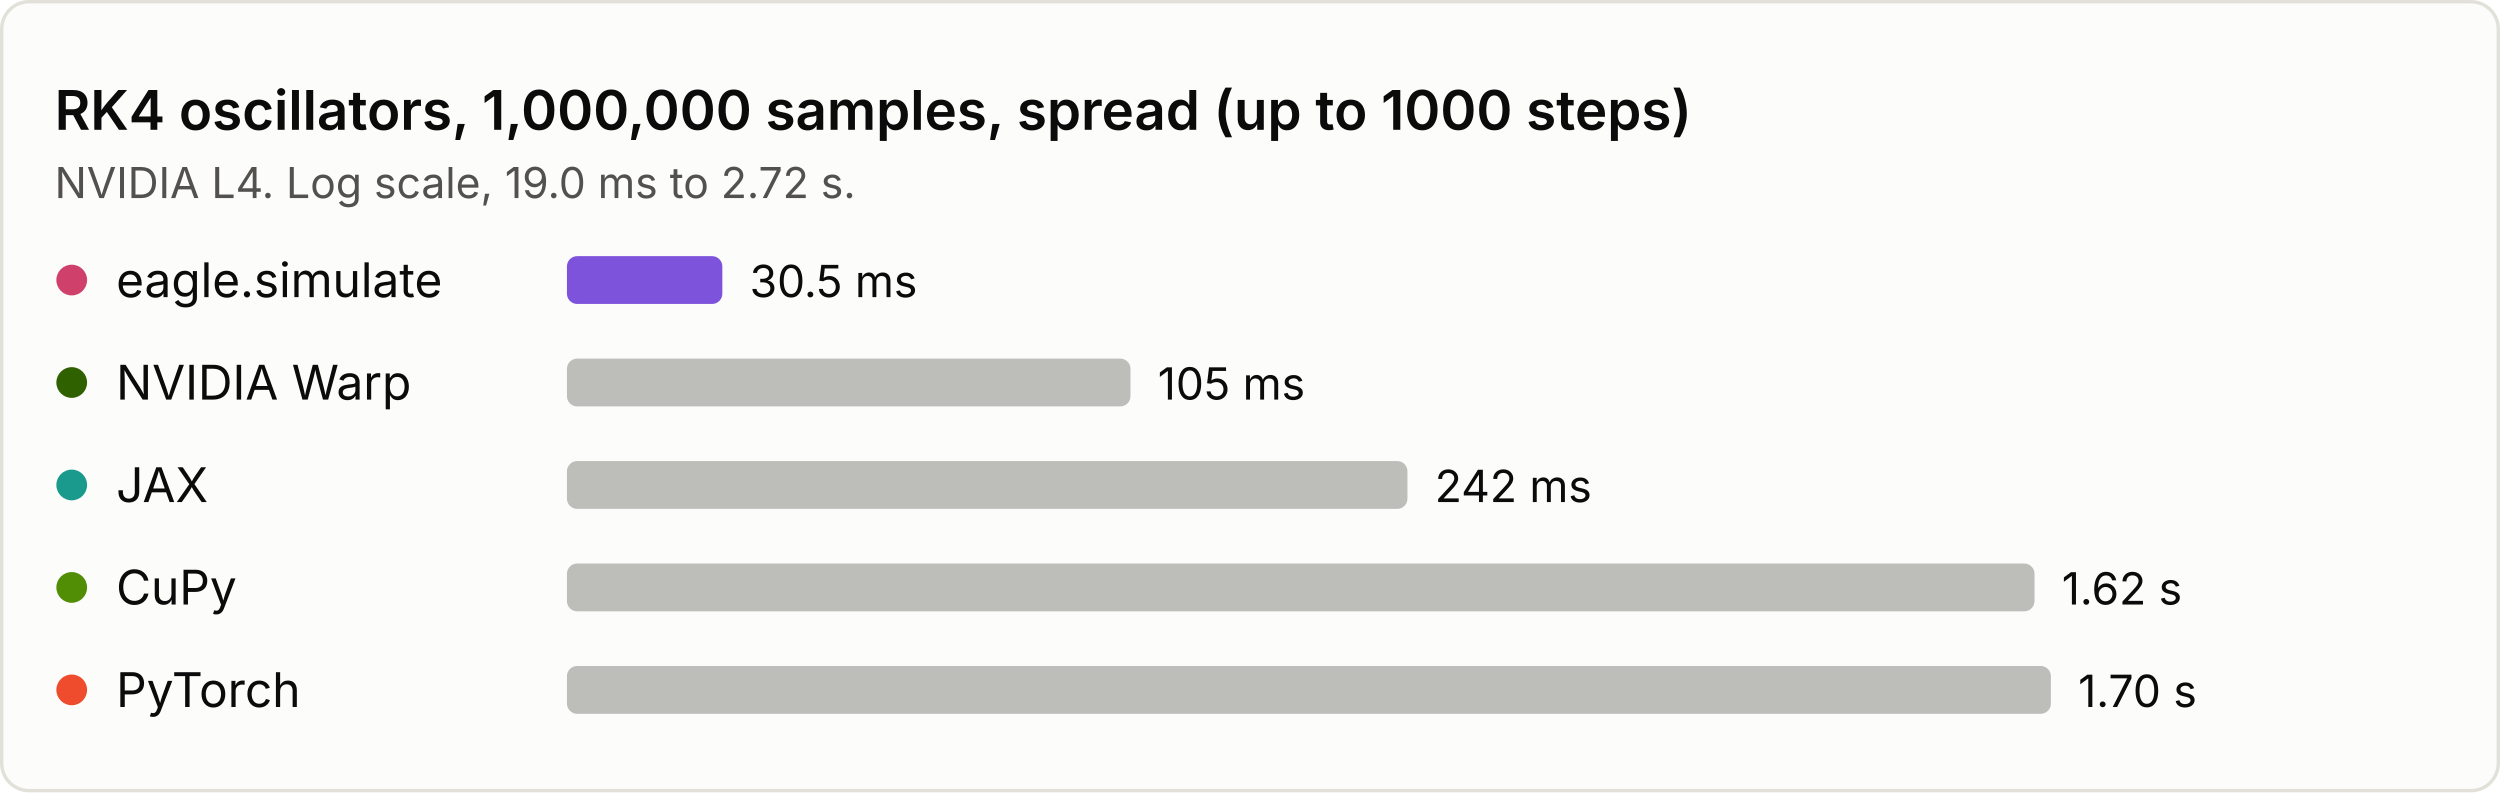
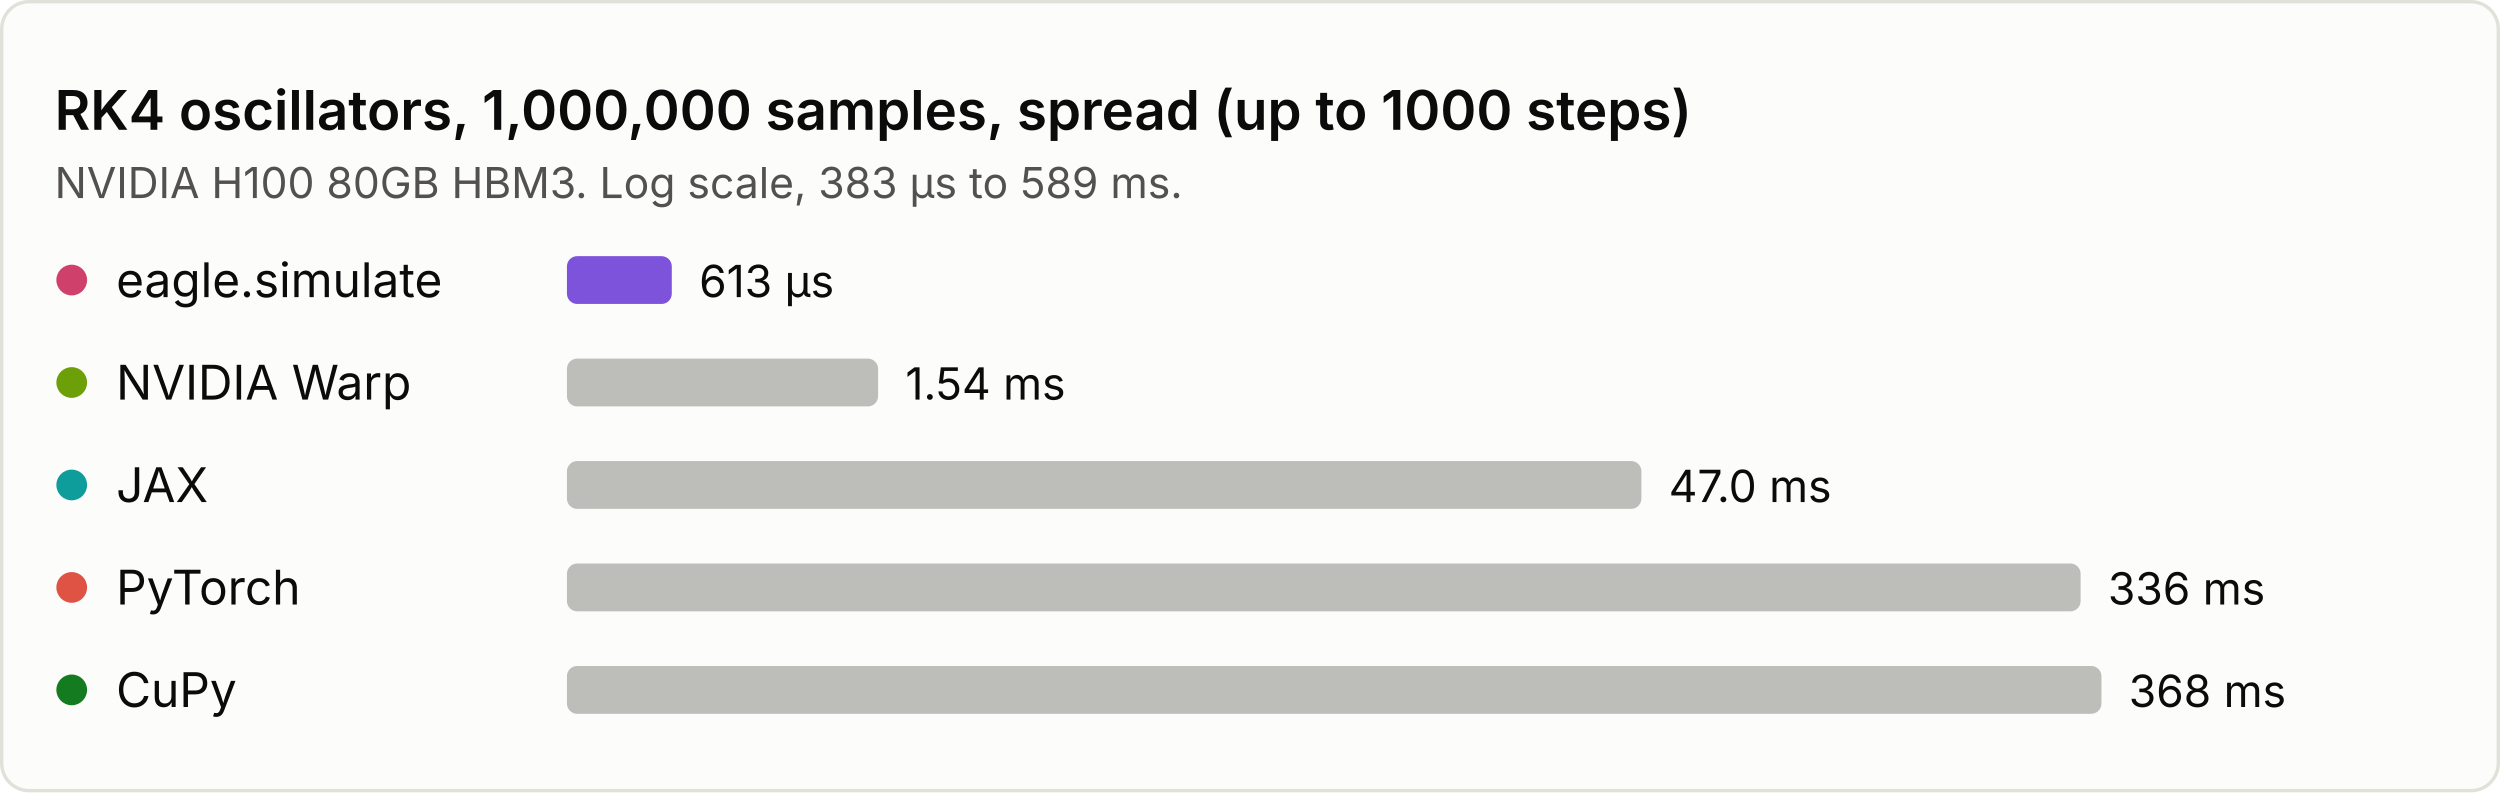
<svg xmlns="http://www.w3.org/2000/svg" width="732" height="232" viewBox="0 0 732 232" role="img" aria-labelledby="t d" font-family="system-ui, -apple-system, Segoe UI, sans-serif">
  <style>.bg{fill:#fcfcfb;stroke:#e1e0d9}.ink{fill:#0b0b0b}.sub{fill:#52514e}.bar{fill:rgba(127,126,120,.5)}.us{fill:#7d53dc}
.c0{fill:#cf416b}
- .c1{fill:#306101}
- .c2{fill:#1a9a8c}
- .c3{fill:#518d05}
- .c4{fill:#ee4c2c}
+ .c1{fill:#6d9f09}
+ .c2{fill:#0e9d9b}
+ .c3{fill:#df5345}
+ .c4{fill:#157b21}
@media (prefers-color-scheme: dark){.bg{fill:#1a1a19;stroke:#2c2c2a}.ink{fill:#f2f2ee}.sub{fill:#c3c2b7}
- .c1{fill:#88e97e}
- .c3{fill:#76b900}
+ .c1{fill:#b6fd13}
+ .c2{fill:#36fcd8}
+ .c3{fill:#eb7e61}
+ .c4{fill:#22d434}
}</style>
  <rect class="bg" x="0.5" y="0.5" width="731" height="231" rx="8" />
  <g transform="translate(16,16)">
    <text class="ink" x="0" y="22" font-size="16" font-weight="600">RK4 oscillators, 1,000,000 samples, spread (up to 1000 steps)</text>
-     <text class="sub" x="0" y="42" font-size="12.5">NVIDIA L4. Log scale, 19.0 ms to 2.72 s.</text>
+     <text class="sub" x="0" y="42" font-size="12.5">NVIDIA H100 80GB HBM3. Log scale, 383 µs to 589 ms.</text>
    <circle class="c0" cx="5" cy="66" r="4.5" />
    <text class="ink" x="18" y="71" font-size="14">eagle.simulate</text>
-     <rect class="us" x="150" y="59" width="45.5" height="14" rx="3" />
-     <text class="ink" x="203.5" y="71" font-size="13">30.5 ms</text>
+     <rect class="us" x="150" y="59" width="30.7" height="14" rx="3" />
+     <text class="ink" x="188.7" y="71" font-size="13">613 µs</text>
    <circle class="c1" cx="5" cy="96" r="4.5" />
    <text class="ink" x="18" y="101" font-size="14">NVIDIA Warp</text>
-     <rect class="bar" x="150" y="89" width="165.0" height="14" rx="3" />
-     <text class="ink" x="323.0" y="101" font-size="13">105 ms</text>
+     <rect class="bar" x="150" y="89" width="91.1" height="14" rx="3" />
+     <text class="ink" x="249.1" y="101" font-size="13">1.54 ms</text>
    <circle class="c2" cx="5" cy="126" r="4.5" />
    <text class="ink" x="18" y="131" font-size="14">JAX</text>
-     <rect class="bar" x="150" y="119" width="246.1" height="14" rx="3" />
-     <text class="ink" x="404.1" y="131" font-size="13">242 ms</text>
+     <rect class="bar" x="150" y="119" width="314.6" height="14" rx="3" />
+     <text class="ink" x="472.6" y="131" font-size="13">47.0 ms</text>
    <circle class="c3" cx="5" cy="156" r="4.5" />
-     <text class="ink" x="18" y="161" font-size="14">CuPy</text>
-     <rect class="bar" x="150" y="149" width="429.7" height="14" rx="3" />
-     <text class="ink" x="587.7" y="161" font-size="13">1.62 s</text>
+     <text class="ink" x="18" y="161" font-size="14">PyTorch</text>
+     <rect class="bar" x="150" y="149" width="443.2" height="14" rx="3" />
+     <text class="ink" x="601.2" y="161" font-size="13">336 ms</text>
    <circle class="c4" cx="5" cy="186" r="4.5" />
-     <text class="ink" x="18" y="191" font-size="14">PyTorch</text>
-     <rect class="bar" x="150" y="179" width="434.5" height="14" rx="3" />
-     <text class="ink" x="592.5" y="191" font-size="13">1.70 s</text>
+     <text class="ink" x="18" y="191" font-size="14">CuPy</text>
+     <rect class="bar" x="150" y="179" width="449.3" height="14" rx="3" />
+     <text class="ink" x="607.3" y="191" font-size="13">368 ms</text>
  </g>
</svg>
